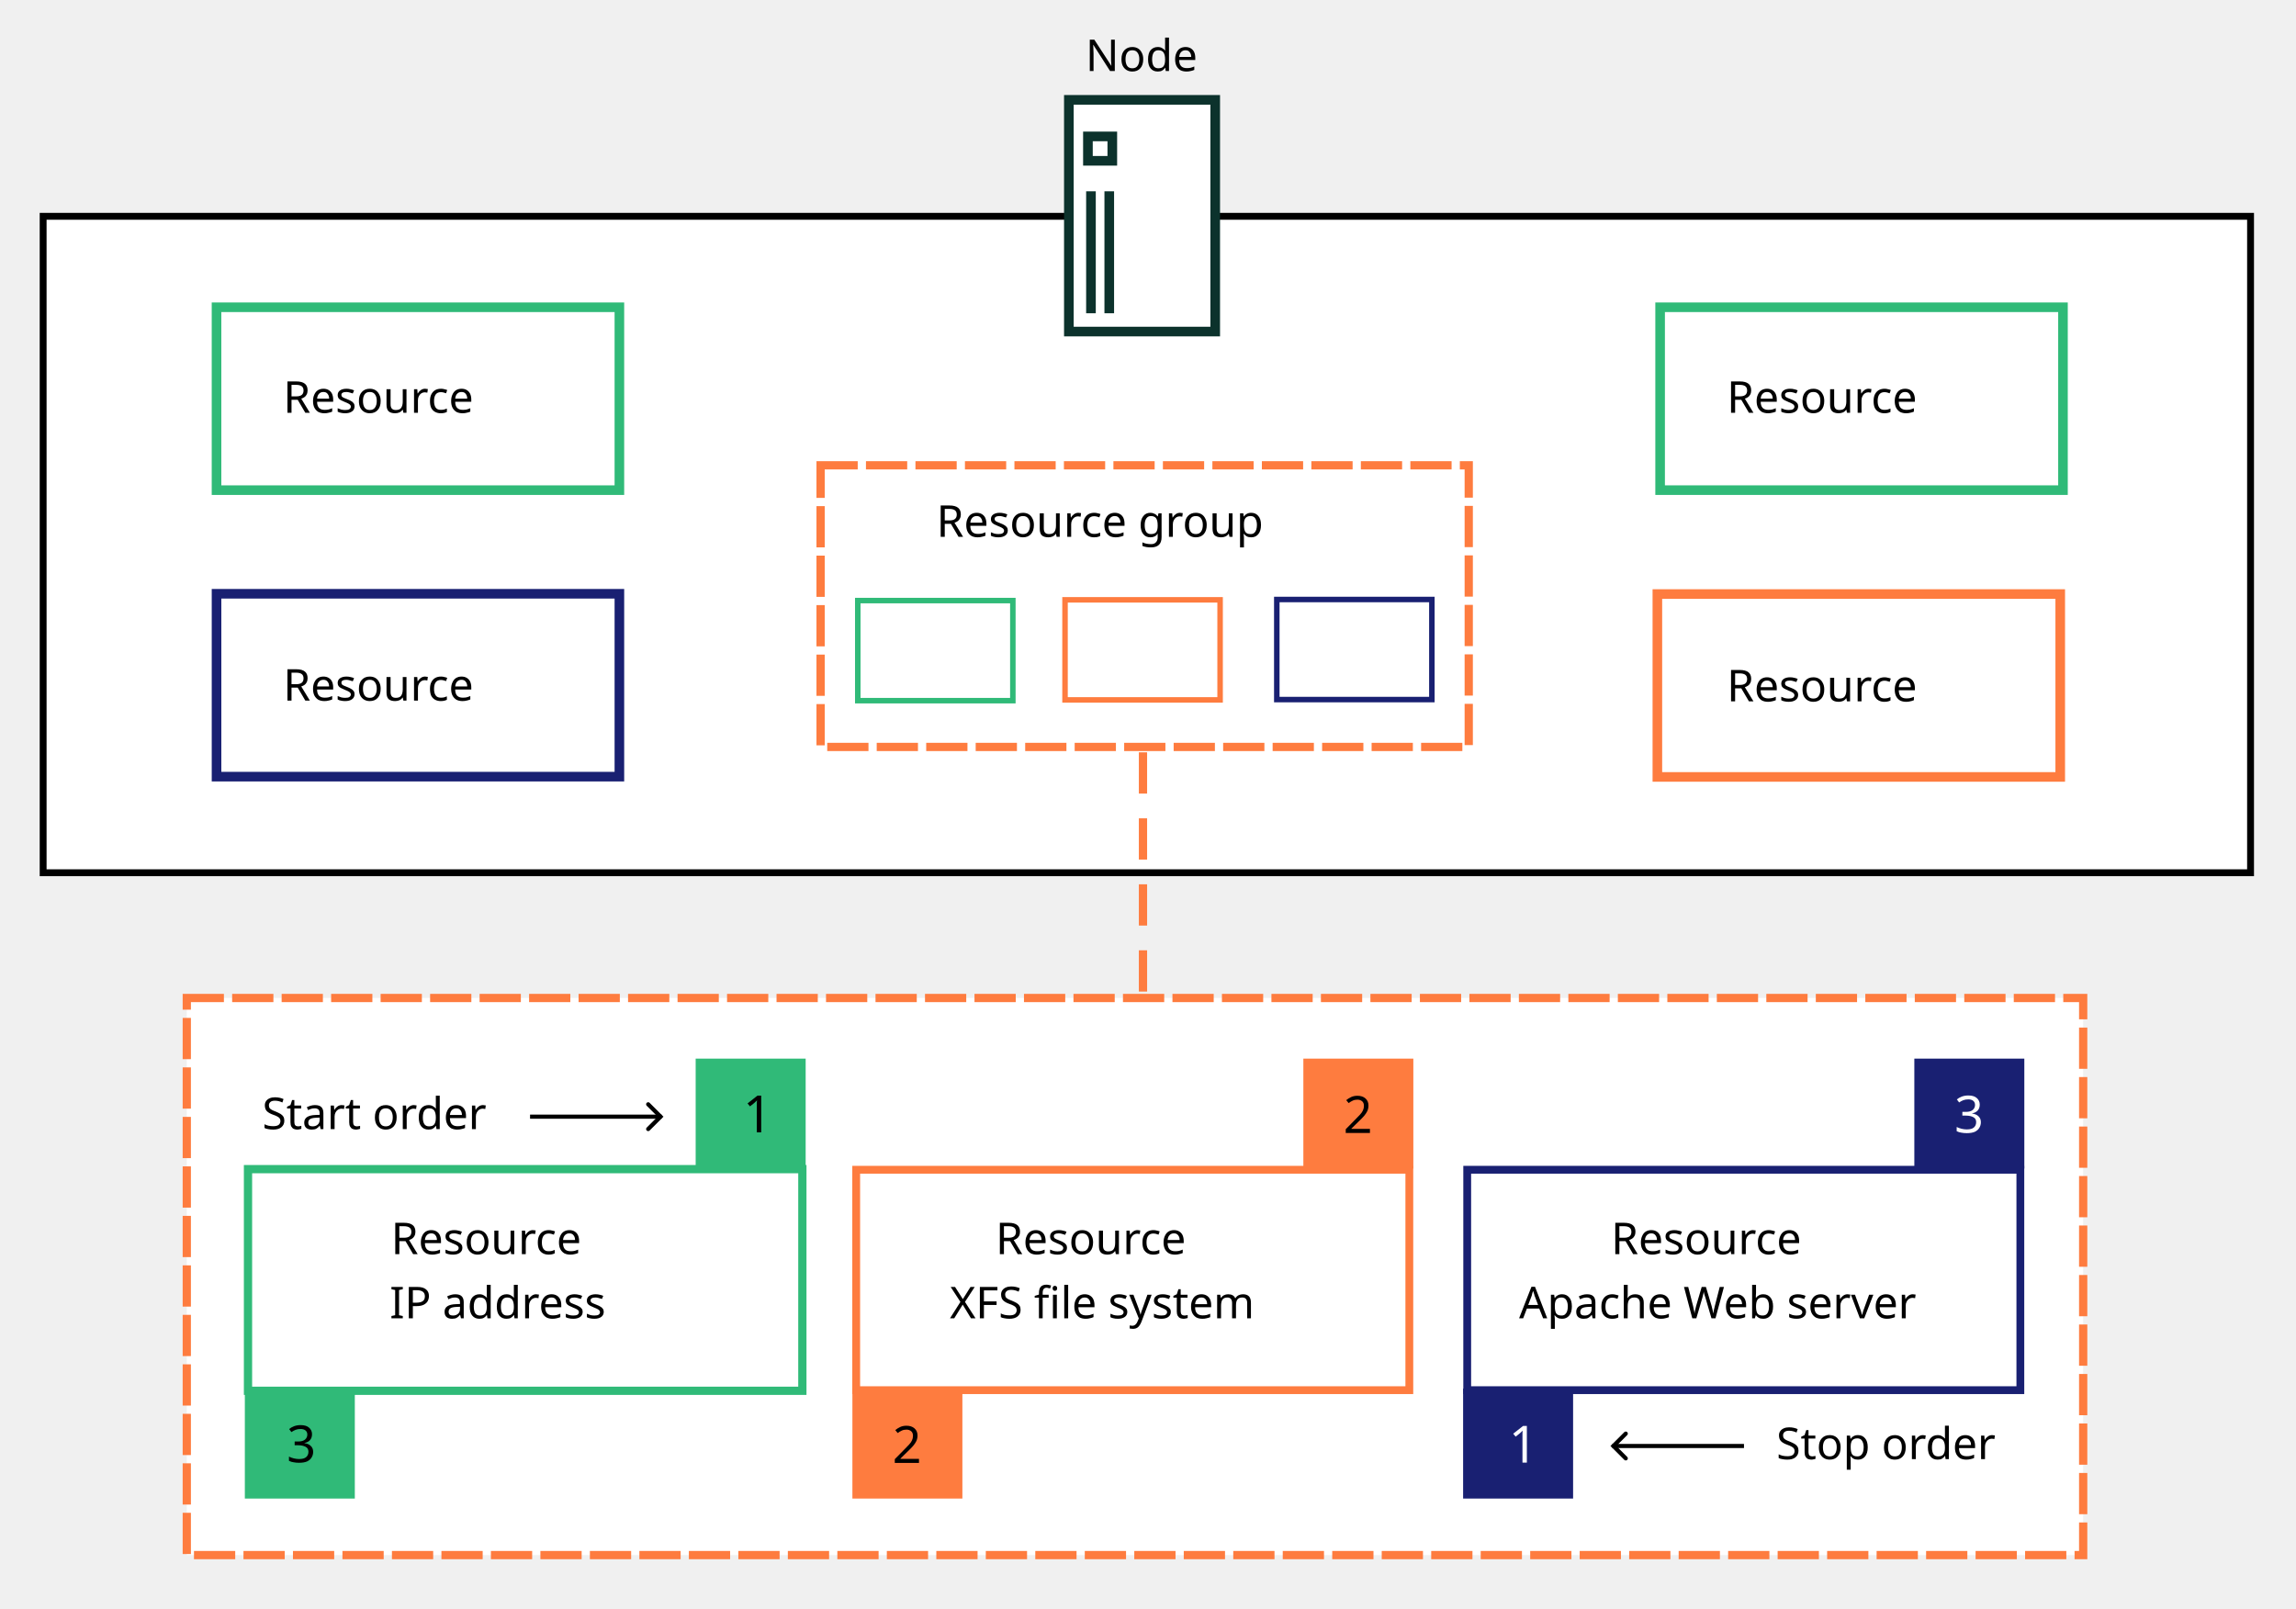
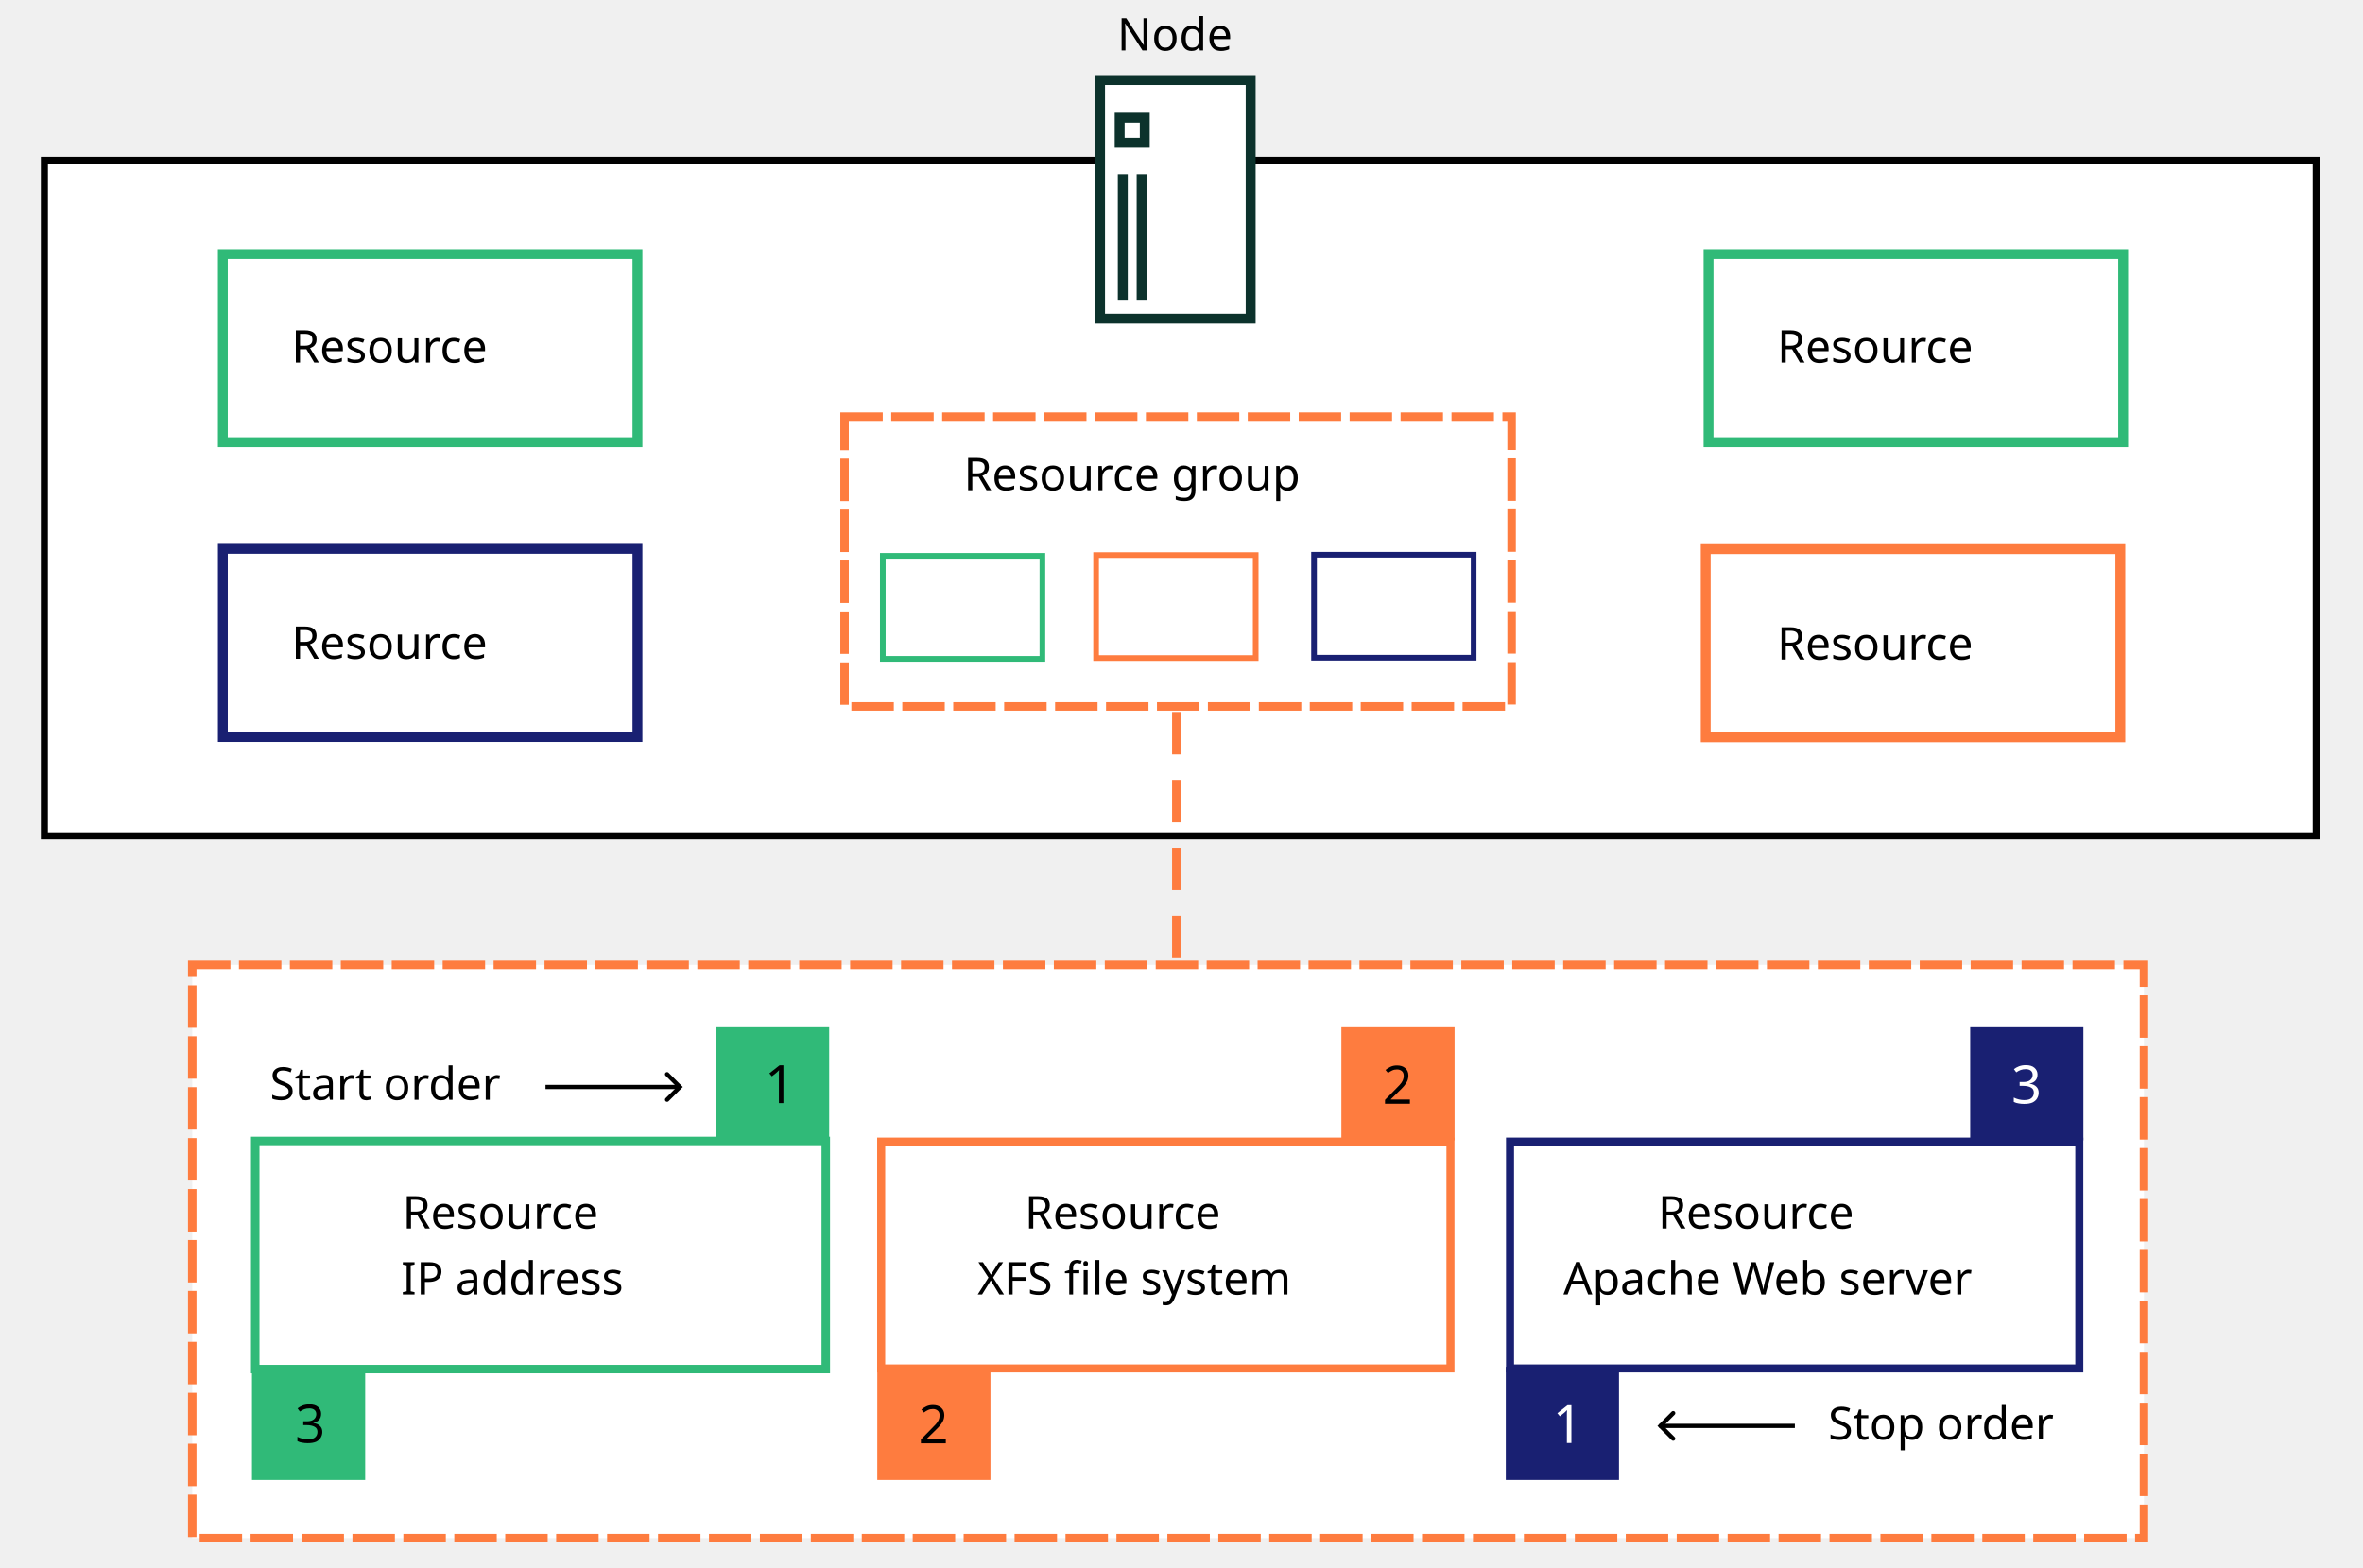
- <svg xmlns="http://www.w3.org/2000/svg" width="835" height="585" viewBox="0 0 220.927 154.781" version="1.1" id="svg22595">
+ <svg xmlns="http://www.w3.org/2000/svg" width="835" height="554" viewBox="0 0 220.927 146.579" version="1.1" id="svg22595">
  <defs id="defs22589">
    <marker style="overflow:visible" id="marker3" refX="0" refY="0" orient="auto-start-reverse" markerWidth="1" markerHeight="1" viewBox="0 0 1 1" preserveAspectRatio="xMidYMid">
      <path style="fill:none;stroke:context-stroke;stroke-width:1;stroke-linecap:round" d="M 3,-3 0,0 3,3" transform="rotate(180,0.125,0)" id="path3" />
    </marker>
    <marker style="overflow:visible" id="ArrowWideRounded" refX="0" refY="0" orient="auto-start-reverse" markerWidth="1" markerHeight="1" viewBox="0 0 1 1" preserveAspectRatio="xMidYMid">
      <path style="fill:none;stroke:context-stroke;stroke-width:1;stroke-linecap:round" d="M 3,-3 0,0 3,3" transform="rotate(180,0.125,0)" id="path2" />
    </marker>
    <marker markerWidth="3.061" markerHeight="4.707" refX="1.53" refY="2.354" orient="auto" id="marker8836481">
      <path style="fill:#ffffff;fill-opacity:0;stroke:#0c322c;stroke-width:1px;stroke-linecap:butt;stroke-linejoin:miter;stroke-opacity:1" d="M 0.354,0.354 2.354,2.354 0.354,4.354" id="path2261" />
    </marker>
    <marker markerWidth="3.061" markerHeight="4.707" refX="1.53" refY="2.354" orient="auto" id="marker88364815543">
      <path style="fill:#ffffff;fill-opacity:0;stroke:#c0c2c4;stroke-width:1px;stroke-linecap:butt;stroke-linejoin:miter;stroke-opacity:1" d="M 0.354,0.354 2.354,2.354 0.354,4.354" id="path24015" />
    </marker>
    <marker markerWidth="3.061" markerHeight="4.707" refX="1.53" refY="2.354" orient="auto" id="marker8836481-9">
      <path style="fill:#ffffff;fill-opacity:0;stroke:#0c322c;stroke-width:1px;stroke-linecap:butt;stroke-linejoin:miter;stroke-opacity:1" d="M 0.354,0.354 2.354,2.354 0.354,4.354" id="path2261-5" />
    </marker>
    <marker markerWidth="3.061" markerHeight="4.707" refX="1.53" refY="2.354" orient="auto" id="marker8836481-4">
      <path style="fill:#ffffff;fill-opacity:0;stroke:#0c322c;stroke-width:1px;stroke-linecap:butt;stroke-linejoin:miter;stroke-opacity:1" d="M 0.354,0.354 2.354,2.354 0.354,4.354" id="path2261-8" />
    </marker>
    <marker markerWidth="3.061" markerHeight="4.707" refX="1.53" refY="2.354" orient="auto" id="marker88364815543-1">
      <path style="fill:#ffffff;fill-opacity:0;stroke:#c0c2c4;stroke-width:1px;stroke-linecap:butt;stroke-linejoin:miter;stroke-opacity:1" d="M 0.354,0.354 2.354,2.354 0.354,4.354" id="path24015-7" />
    </marker>
    <marker markerWidth="3.061" markerHeight="4.707" refX="1.53" refY="2.354" orient="auto" id="marker88364815543-7">
      <path style="fill:#ffffff;fill-opacity:0;stroke:#c0c2c4;stroke-width:1px;stroke-linecap:butt;stroke-linejoin:miter;stroke-opacity:1" d="M 0.354,0.354 2.354,2.354 0.354,4.354" id="path24015-2" />
    </marker>
    <marker markerWidth="3.061" markerHeight="4.707" refX="1.53" refY="2.354" orient="auto" id="marker88364815543-10">
      <path style="fill:#ffffff;fill-opacity:0;stroke:#c0c2c4;stroke-width:1px;stroke-linecap:butt;stroke-linejoin:miter;stroke-opacity:1" d="M 0.354,0.354 2.354,2.354 0.354,4.354" id="path24015-6" />
    </marker>
    <marker markerWidth="3.061" markerHeight="4.707" refX="1.53" refY="2.354" orient="auto" id="marker88364815543-1-1">
      <path style="fill:#ffffff;fill-opacity:0;stroke:#c0c2c4;stroke-width:1px;stroke-linecap:butt;stroke-linejoin:miter;stroke-opacity:1" d="M 0.354,0.354 2.354,2.354 0.354,4.354" id="path24015-7-5" />
    </marker>
    <marker markerWidth="3.061" markerHeight="4.707" refX="1.53" refY="2.354" orient="auto" id="marker88364815543-7-9">
      <path style="fill:#ffffff;fill-opacity:0;stroke:#c0c2c4;stroke-width:1px;stroke-linecap:butt;stroke-linejoin:miter;stroke-opacity:1" d="M 0.354,0.354 2.354,2.354 0.354,4.354" id="path24015-2-4" />
    </marker>
    <marker markerWidth="3.061" markerHeight="4.707" refX="1.53" refY="2.354" orient="auto" id="marker88364815543409">
      <path style="fill:#ffffff;fill-opacity:0;stroke:#000000;stroke-width:1px;stroke-linecap:butt;stroke-linejoin:miter;stroke-opacity:1" d="M 0.354,0.354 2.354,2.354 0.354,4.354" id="path978" />
    </marker>
    <marker markerWidth="3.061" markerHeight="4.707" refX="1.53" refY="2.354" orient="auto" id="marker88364815543-12725">
      <path style="fill:#ffffff;fill-opacity:0;stroke:#000000;stroke-width:1px;stroke-linecap:butt;stroke-linejoin:miter;stroke-opacity:1" d="M 0.354,0.354 2.354,2.354 0.354,4.354" id="path981" />
    </marker>
    <marker markerWidth="3.061" markerHeight="4.707" refX="1.53" refY="2.354" orient="auto" id="marker88364815543-72040">
      <path style="fill:#ffffff;fill-opacity:0;stroke:#000000;stroke-width:1px;stroke-linecap:butt;stroke-linejoin:miter;stroke-opacity:1" d="M 0.354,0.354 2.354,2.354 0.354,4.354" id="path984" />
    </marker>
    <marker markerWidth="3.061" markerHeight="4.707" refX="1.53" refY="2.354" orient="auto" id="marker88364815543-7-96567">
      <path style="fill:#ffffff;fill-opacity:0;stroke:#000000;stroke-width:1px;stroke-linecap:butt;stroke-linejoin:miter;stroke-opacity:1" d="M 0.354,0.354 2.354,2.354 0.354,4.354" id="path987" />
    </marker>
    <marker markerWidth="3.061" markerHeight="4.707" refX="1.53" refY="2.354" orient="auto" id="marker88364815543-1-19210">
      <path style="fill:#ffffff;fill-opacity:0;stroke:#000000;stroke-width:1px;stroke-linecap:butt;stroke-linejoin:miter;stroke-opacity:1" d="M 0.354,0.354 2.354,2.354 0.354,4.354" id="path990" />
    </marker>
    <marker markerWidth="3.061" markerHeight="4.707" refX="1.53" refY="2.354" orient="auto" id="marker88364815543-104309">
      <path style="fill:#ffffff;fill-opacity:0;stroke:#000000;stroke-width:1px;stroke-linecap:butt;stroke-linejoin:miter;stroke-opacity:1" d="M 0.354,0.354 2.354,2.354 0.354,4.354" id="path993" />
    </marker>
    <marker markerWidth="3.061" markerHeight="4.707" refX="1.53" refY="2.354" orient="auto" id="marker88364815543409-3">
      <path style="fill:#ffffff;fill-opacity:0;stroke:#000000;stroke-width:1px;stroke-linecap:butt;stroke-linejoin:miter;stroke-opacity:1" d="M 0.354,0.354 2.354,2.354 0.354,4.354" id="path978-6" />
    </marker>
    <marker markerWidth="3.061" markerHeight="4.707" refX="1.53" refY="2.354" orient="auto" id="marker88364815543409-6">
      <path style="fill:#ffffff;fill-opacity:0;stroke:#000000;stroke-width:1px;stroke-linecap:butt;stroke-linejoin:miter;stroke-opacity:1" d="M 0.354,0.354 2.354,2.354 0.354,4.354" id="path978-8" />
    </marker>
    <marker markerWidth="3.061" markerHeight="4.707" refX="1.53" refY="2.354" orient="auto" id="marker88364815543409-64">
      <path style="fill:#ffffff;fill-opacity:0;stroke:#000000;stroke-width:1px;stroke-linecap:butt;stroke-linejoin:miter;stroke-opacity:1" d="M 0.354,0.354 2.354,2.354 0.354,4.354" id="path978-9" />
    </marker>
  </defs>
-   <rect style="fill:#ffffff;stroke:#000000;stroke-width:0.661;stroke-linecap:square;stroke-dasharray:none;paint-order:fill markers stroke;stop-color:#000000" id="rect23160" width="212.403" height="63.165" x="4.151" y="20.814" />
-   <rect style="fill:#ffffff;fill-opacity:1;stroke:#fe7c3f;stroke-width:0.794;stroke-linecap:square;stroke-dasharray:3.175, 1.587;stroke-dashoffset:0;stroke-opacity:1;paint-order:fill markers stroke;stop-color:#000000" id="rect23191-9-2-5-0" width="182.476" height="53.606" x="17.973" y="96.032" />
-   <text xml:space="preserve" style="font-style:normal;font-variant:normal;font-weight:500;font-stretch:normal;font-size:4.233px;line-height:1.25;font-family:Poppins;-inkscape-font-specification:'Poppins Medium';letter-spacing:0px;fill:#000000;stroke:#ffffff;stroke-width:0.265" x="25.235" y="108.649" id="text23168">
-     <tspan id="tspan23166" x="25.235" y="108.649" style="font-style:normal;font-variant:normal;font-weight:500;font-stretch:normal;font-size:4.233px;font-family:Poppins;-inkscape-font-specification:'Poppins Medium';fill:#000000;stroke:none;stroke-width:0.265">Start order</tspan>
+   <rect style="fill:#ffffff;stroke:#000000;stroke-width:0.661;stroke-linecap:square;stroke-dasharray:none;paint-order:fill markers stroke;stop-color:#000000" id="rect23160" width="212.403" height="63.165" x="4.151" y="14.993" />
+   <rect style="fill:#ffffff;fill-opacity:1;stroke:#fe7c3f;stroke-width:0.794;stroke-linecap:square;stroke-dasharray:3.175, 1.587;stroke-dashoffset:0;stroke-opacity:1;paint-order:fill markers stroke;stop-color:#000000" id="rect23191-9-2-5-0" width="182.476" height="53.606" x="17.973" y="90.211" />
+   <text xml:space="preserve" style="font-style:normal;font-variant:normal;font-weight:500;font-stretch:normal;font-size:4.233px;line-height:1.25;font-family:Poppins;-inkscape-font-specification:'Poppins Medium';letter-spacing:0px;fill:#000000;stroke:#ffffff;stroke-width:0.265" x="25.235" y="102.828" id="text23168">
+     <tspan id="tspan23166" x="25.235" y="102.828" style="font-style:normal;font-variant:normal;font-weight:500;font-stretch:normal;font-size:4.233px;font-family:Poppins;-inkscape-font-specification:'Poppins Medium';fill:#000000;stroke:none;stroke-width:0.265">Start order</tspan>
  </text>
-   <text xml:space="preserve" style="font-style:normal;font-variant:normal;font-weight:500;font-stretch:normal;font-size:4.233px;line-height:1.25;font-family:Poppins;-inkscape-font-specification:'Poppins Medium';letter-spacing:0px;fill:#000000;stroke:#ffffff;stroke-width:0.265" x="170.928" y="140.41" id="text23168-8">
-     <tspan id="tspan23166-9" x="170.928" y="140.41" style="font-style:normal;font-variant:normal;font-weight:500;font-stretch:normal;font-size:4.233px;font-family:Poppins;-inkscape-font-specification:'Poppins Medium';fill:#000000;stroke:none;stroke-width:0.265">Stop order</tspan>
+   <text xml:space="preserve" style="font-style:normal;font-variant:normal;font-weight:500;font-stretch:normal;font-size:4.233px;line-height:1.25;font-family:Poppins;-inkscape-font-specification:'Poppins Medium';letter-spacing:0px;fill:#000000;stroke:#ffffff;stroke-width:0.265" x="170.928" y="134.589" id="text23168-8">
+     <tspan id="tspan23166-9" x="170.928" y="134.589" style="font-style:normal;font-variant:normal;font-weight:500;font-stretch:normal;font-size:4.233px;font-family:Poppins;-inkscape-font-specification:'Poppins Medium';fill:#000000;stroke:none;stroke-width:0.265">Stop order</tspan>
  </text>
-   <path style="fill:none;stroke:#000000;stroke-width:0.397;stroke-linecap:square;stroke-linejoin:miter;stroke-miterlimit:4;stroke-dasharray:none;stroke-opacity:1;marker-end:url(#ArrowWideRounded)" d="M 51.202,107.451 H 63.461" id="path2233" />
-   <path style="fill:none;stroke:#000000;stroke-width:0.397;stroke-linecap:square;stroke-linejoin:miter;stroke-miterlimit:4;stroke-dasharray:none;stroke-opacity:1;marker-end:url(#marker3)" d="M 167.612,139.14 H 155.343" id="path2233-26" />
-   <g id="g10">
+   <path style="fill:none;stroke:#000000;stroke-width:0.397;stroke-linecap:square;stroke-linejoin:miter;stroke-miterlimit:4;stroke-dasharray:none;stroke-opacity:1;marker-end:url(#ArrowWideRounded)" d="M 51.202,101.63 H 63.461" id="path2233" />
+   <path style="fill:none;stroke:#000000;stroke-width:0.397;stroke-linecap:square;stroke-linejoin:miter;stroke-miterlimit:4;stroke-dasharray:none;stroke-opacity:1;marker-end:url(#marker3)" d="M 167.612,133.319 H 155.343" id="path2233-26" />
+   <g id="g10" transform="translate(0,-5.820841)">
    <rect style="fill:#ffffff;fill-opacity:1;stroke:#30ba78;stroke-width:0.794;stroke-linecap:square;stroke-dasharray:none;paint-order:fill markers stroke;stop-color:#000000" id="rect23191" width="53.342" height="21.328" x="23.863" y="112.5" />
    <text xml:space="preserve" style="font-size:4.233px;line-height:1.25;font-family:Poppins, Mediun;-inkscape-font-specification:'Poppins, Mediun';letter-spacing:0px;stroke-width:0.265" x="50.635" y="120.682" id="text24470">
      <tspan id="tspan24468" x="50.635" y="120.682" style="font-style:normal;font-variant:normal;font-weight:500;font-stretch:normal;font-size:4.233px;font-family:Poppins;-inkscape-font-specification:'Poppins Medium';text-align:center;text-anchor:middle;stroke-width:0.265">Resource</tspan>
      <tspan x="50.635" y="126.855" style="font-style:normal;font-variant:normal;font-weight:normal;font-stretch:normal;font-size:4.233px;font-family:Poppins;-inkscape-font-specification:'Poppins Medium';text-align:center;text-anchor:middle;stroke-width:0.265" id="tspan24472">IP address</tspan>
    </text>
  </g>
-   <g id="g9">
+   <g id="g9" transform="translate(0,-5.820841)">
    <g id="g23295" transform="translate(38.10019,-14.55208)">
      <rect style="fill:#fe7c3f;fill-opacity:1;stroke:none;stroke-width:0.794;stroke-linecap:square;paint-order:fill markers stroke;stop-color:#000000" id="rect23252-6" width="10.583" height="10.583" x="87.312" y="116.417" />
      <text xml:space="preserve" style="font-size:4.939px;line-height:1.25;font-family:Poppins, Mediun;-inkscape-font-specification:'Poppins, Mediun';letter-spacing:0px;stroke-width:0.265" x="91.155" y="123.57" id="text23281">
        <tspan id="tspan23279" x="91.155" y="123.57" style="font-style:normal;font-variant:normal;font-weight:500;font-stretch:normal;font-size:4.939px;font-family:Poppins;-inkscape-font-specification:'Poppins Medium';stroke-width:0.265">2</tspan>
      </text>
    </g>
    <g id="g23295-8" transform="translate(-5.291553,17.19799)">
      <rect style="fill:#fe7c3f;fill-opacity:1;stroke:none;stroke-width:0.794;stroke-linecap:square;paint-order:fill markers stroke;stop-color:#000000" id="rect23252-6-7" width="10.583" height="10.583" x="87.312" y="116.417" />
      <text xml:space="preserve" style="font-size:4.939px;line-height:1.25;font-family:Poppins, Mediun;-inkscape-font-specification:'Poppins, Mediun';letter-spacing:0px;stroke-width:0.265" x="91.155" y="123.57" id="text23281-9">
        <tspan id="tspan23279-2" x="91.155" y="123.57" style="font-style:normal;font-variant:normal;font-weight:500;font-stretch:normal;font-size:4.939px;font-family:Poppins;-inkscape-font-specification:'Poppins Medium';stroke-width:0.265">2</tspan>
      </text>
    </g>
    <rect style="fill:#ffffff;fill-opacity:1;stroke:#fe7c3f;stroke-width:0.751;stroke-linecap:square;paint-order:fill markers stroke;stop-color:#000000" id="rect23191-9" width="53.224" height="21.209" x="82.385" y="112.559" />
    <text xml:space="preserve" style="font-size:4.233px;line-height:1.25;font-family:Poppins, Mediun;-inkscape-font-specification:'Poppins, Mediun';letter-spacing:0px;stroke-width:0.265" x="108.81" y="120.682" id="text24470-1">
      <tspan x="108.81" y="120.682" style="font-style:normal;font-variant:normal;font-weight:500;font-stretch:normal;font-size:4.233px;font-family:Poppins;-inkscape-font-specification:'Poppins Medium';text-align:center;text-anchor:middle;stroke-width:0.265" id="tspan24472-7">Resource</tspan>
      <tspan x="108.81" y="126.855" style="font-style:normal;font-variant:normal;font-weight:normal;font-stretch:normal;font-size:4.233px;font-family:Poppins;-inkscape-font-specification:'Poppins Medium';text-align:center;text-anchor:middle;stroke-width:0.265" id="tspan24551">XFS file system</tspan>
    </text>
  </g>
-   <g id="g8">
+   <g id="g8" transform="translate(0,-5.820841)">
    <g id="g23300-3" transform="translate(53.4725,-25.13537)">
      <rect style="fill:#192072;fill-opacity:1;stroke:none;stroke-width:0.794;stroke-linecap:square;paint-order:fill markers stroke;stop-color:#000000" id="rect23252-64-7" width="10.583" height="10.583" x="87.312" y="158.75" />
      <text xml:space="preserve" style="font-style:normal;font-variant:normal;font-weight:500;font-stretch:normal;font-size:4.939px;line-height:1.25;font-family:Poppins;-inkscape-font-specification:'Poppins Medium';letter-spacing:0px;fill:#ffffff;stroke-width:0.265" x="91.696" y="165.874" id="text23285-5">
        <tspan id="tspan23283-9" x="91.696" y="165.874" style="font-style:normal;font-variant:normal;font-weight:500;font-stretch:normal;font-size:4.939px;font-family:Poppins;-inkscape-font-specification:'Poppins Medium';fill:#ffffff;stroke-width:0.265">1</tspan>
      </text>
    </g>
    <g id="g23300" transform="translate(96.89055,-56.88526)">
      <rect style="fill:#192072;fill-opacity:1;stroke:none;stroke-width:0.794;stroke-linecap:square;paint-order:fill markers stroke;stop-color:#000000" id="rect23252-64" width="10.583" height="10.583" x="87.312" y="158.75" />
      <text xml:space="preserve" style="font-style:normal;font-variant:normal;font-weight:500;font-stretch:normal;font-size:4.939px;line-height:1.25;font-family:Poppins;-inkscape-font-specification:'Poppins Medium';letter-spacing:0px;fill:#ffffff;stroke-width:0.265" x="91.167" y="165.874" id="text23285">
        <tspan id="tspan23283" x="91.167" y="165.874" style="font-style:normal;font-variant:normal;font-weight:500;font-stretch:normal;font-size:4.939px;font-family:Poppins;-inkscape-font-specification:'Poppins Medium';fill:#ffffff;stroke-width:0.265">3</tspan>
      </text>
    </g>
    <rect style="fill:#ffffff;fill-opacity:1;stroke:#192072;stroke-width:0.751;stroke-linecap:square;paint-order:fill markers stroke;stop-color:#000000" id="rect23191-2" width="53.224" height="21.209" x="141.179" y="112.559" />
    <text xml:space="preserve" style="font-size:4.233px;line-height:1.25;font-family:Poppins, Mediun;-inkscape-font-specification:'Poppins, Mediun';letter-spacing:0px;stroke-width:0.265" x="168.029" y="120.682" id="text24470-1-1">
      <tspan x="168.029" y="120.682" style="font-style:normal;font-variant:normal;font-weight:500;font-stretch:normal;font-size:4.233px;font-family:Poppins;-inkscape-font-specification:'Poppins Medium';text-align:center;text-anchor:middle;stroke-width:0.265" id="tspan24551-5">Resource</tspan>
      <tspan x="168.029" y="126.855" style="font-style:normal;font-variant:normal;font-weight:normal;font-stretch:normal;font-size:4.233px;font-family:Poppins;-inkscape-font-specification:'Poppins Medium';text-align:center;text-anchor:middle;stroke-width:0.265" id="tspan24576">Apache Web server</tspan>
    </text>
  </g>
-   <g id="g23290" transform="translate(-20.37282,30.4271)">
+   <g id="g23290" transform="translate(-20.37282,24.60626)">
    <rect style="fill:#30ba78;fill-opacity:1;stroke:none;stroke-width:0.794;stroke-linecap:square;paint-order:fill markers stroke;stop-color:#000000" id="rect23252" width="10.583" height="10.583" x="87.312" y="71.438" />
    <text xml:space="preserve" style="font-size:4.939px;line-height:1.25;font-family:Poppins, Mediun;-inkscape-font-specification:'Poppins, Mediun';letter-spacing:0px;stroke-width:0.265" x="91.868" y="78.529" id="text23277">
      <tspan id="tspan23275" x="91.868" y="78.529" style="font-style:normal;font-variant:normal;font-weight:500;font-stretch:normal;font-size:4.939px;font-family:Poppins;-inkscape-font-specification:'Poppins Medium';fill:#000000;stroke-width:0.265">1</tspan>
    </text>
  </g>
-   <g id="g23290-3" transform="translate(-63.7534,62.17714)">
+   <g id="g23290-3" transform="translate(-63.7534,56.3563)">
    <rect style="fill:#30ba78;fill-opacity:1;stroke:none;stroke-width:0.794;stroke-linecap:square;paint-order:fill markers stroke;stop-color:#000000" id="rect23252-60" width="10.583" height="10.583" x="87.312" y="71.438" />
    <text xml:space="preserve" style="font-size:4.939px;line-height:1.25;font-family:Poppins, Mediun;-inkscape-font-specification:'Poppins, Mediun';letter-spacing:0px;stroke-width:0.265" x="91.339" y="78.529" id="text23277-6">
      <tspan id="tspan23275-2" x="91.339" y="78.529" style="font-style:normal;font-variant:normal;font-weight:500;font-stretch:normal;font-size:4.939px;font-family:Poppins;-inkscape-font-specification:'Poppins Medium';fill:#000000;stroke-width:0.265">3</tspan>
    </text>
  </g>
-   <g id="layer1-3" transform="matrix(0.8550012,0,0,0.8550012,104.9131,21.88635)" style="stroke-width:1.083;stroke-dasharray:none">
+   <g id="layer1-3" transform="matrix(0.8550012,0,0,0.8550012,104.9131,19.76968)" style="stroke-width:1.083;stroke-dasharray:none">
    <g id="g1067" transform="translate(-0.5291669,-1.85208)" style="stroke-width:1.083;stroke-dasharray:none">
      <g id="g1074" transform="matrix(2.593742,0,0,2.593742,-6.688959,-13.19605)" style="stroke-width:0.418;stroke-dasharray:none">
        <rect style="fill:#ffffff;stroke:#0c322c;stroke-width:0.418;stroke-linecap:square;stroke-miterlimit:4;stroke-dasharray:none;paint-order:fill markers stroke" id="rect2052" width="6.35" height="10.054" x="1.852" y="0.265" />
        <g id="g2062" transform="translate(-0.0992185)" style="stroke-width:0.418;stroke-dasharray:none">
          <path style="fill:#0c322c;stroke:#0c322c;stroke-width:0.418;stroke-linecap:butt;stroke-linejoin:miter;stroke-miterlimit:4;stroke-dasharray:none;stroke-opacity:1" d="M 2.91,4.233 V 9.525" id="path2054" />
          <path style="fill:#0c322c;stroke:#0c322c;stroke-width:0.418;stroke-linecap:butt;stroke-linejoin:miter;stroke-miterlimit:4;stroke-dasharray:none;stroke-opacity:1" d="M 3.704,4.233 V 9.525" id="path2056" />
        </g>
        <rect style="fill:none;stroke:#0c322c;stroke-width:0.418;stroke-linecap:square;stroke-miterlimit:4;stroke-dasharray:none;paint-order:fill markers stroke" id="rect2058" width="1.058" height="1.058" x="2.679" y="1.852" />
      </g>
    </g>
    <text xml:space="preserve" style="font-size:4.233px;line-height:1.25;font-family:Poppins;-inkscape-font-specification:'Poppins, Normal';letter-spacing:0px;stroke-width:0.265" x="104.458" y="6.837" id="text943-7" transform="matrix(1.169589,0,0,1.169589,-122.7052,-25.59803)">
      <tspan id="tspan941-5" x="104.458" y="6.837" style="font-style:normal;font-variant:normal;font-weight:500;font-stretch:normal;font-size:4.233px;font-family:Poppins;-inkscape-font-specification:'Poppins Medium';stroke-width:0.265">Node</tspan>
    </text>
  </g>
-   <g id="g7">
+   <g id="g7" transform="translate(0,-5.820841)">
    <rect style="fill:#ffffff;fill-opacity:1;stroke:#30ba78;stroke-width:0.923;stroke-linecap:square;stroke-dasharray:none;stroke-opacity:1;paint-order:fill markers stroke;stop-color:#000000" id="rect23191-3" width="38.765" height="17.598" x="20.834" y="29.566" />
    <text xml:space="preserve" style="font-size:4.233px;line-height:1.25;font-family:Poppins, Mediun;-inkscape-font-specification:'Poppins, Mediun';letter-spacing:0px;stroke-width:0.265" x="40.261" y="39.719" id="text24470-9">
      <tspan id="tspan24468-7" x="40.261" y="39.719" style="font-style:normal;font-variant:normal;font-weight:500;font-stretch:normal;font-size:4.233px;font-family:Poppins;-inkscape-font-specification:'Poppins Medium';text-align:center;text-anchor:middle;stroke-width:0.265">Resource</tspan>
      <tspan x="40.261" y="45.893" style="font-style:normal;font-variant:normal;font-weight:500;font-stretch:normal;font-size:4.233px;font-family:Poppins;-inkscape-font-specification:'Poppins Medium';text-align:center;text-anchor:middle;stroke-width:0.265" id="tspan24472-3" />
    </text>
  </g>
-   <g id="g6">
+   <g id="g6" transform="translate(0,-5.820841)">
    <rect style="fill:#ffffff;fill-opacity:1;stroke:#fe7c3f;stroke-width:0.923;stroke-linecap:square;stroke-dasharray:none;stroke-opacity:1;paint-order:fill markers stroke;stop-color:#000000" id="rect23191-3-2" width="38.765" height="17.598" x="159.476" y="57.161" />
    <text xml:space="preserve" style="font-size:4.233px;line-height:1.25;font-family:Poppins, Mediun;-inkscape-font-specification:'Poppins, Mediun';letter-spacing:0px;stroke-width:0.265" x="179.168" y="67.486" id="text24470-9-0">
      <tspan id="tspan24468-7-3" x="179.168" y="67.486" style="font-style:normal;font-variant:normal;font-weight:500;font-stretch:normal;font-size:4.233px;font-family:Poppins;-inkscape-font-specification:'Poppins Medium';text-align:center;text-anchor:middle;stroke-width:0.265">Resource</tspan>
      <tspan x="179.168" y="73.66" style="font-style:normal;font-variant:normal;font-weight:500;font-stretch:normal;font-size:4.233px;font-family:Poppins;-inkscape-font-specification:'Poppins Medium';text-align:center;text-anchor:middle;stroke-width:0.265" id="tspan24472-3-6" />
    </text>
  </g>
-   <g id="g5">
+   <g id="g5" transform="translate(0,-5.820841)">
    <rect style="fill:#ffffff;fill-opacity:1;stroke:#192072;stroke-width:0.923;stroke-linecap:square;stroke-dasharray:none;stroke-opacity:1;paint-order:fill markers stroke;stop-color:#000000" id="rect23191-2-9" width="38.764" height="17.597" x="20.835" y="57.135" />
    <text xml:space="preserve" style="font-size:4.233px;line-height:1.25;font-family:Poppins, Mediun;-inkscape-font-specification:'Poppins, Mediun';letter-spacing:0px;stroke-width:0.265" x="40.261" y="67.416" id="text24470-9-6">
      <tspan id="tspan24468-7-32" x="40.261" y="67.416" style="font-style:normal;font-variant:normal;font-weight:500;font-stretch:normal;font-size:4.233px;font-family:Poppins;-inkscape-font-specification:'Poppins Medium';text-align:center;text-anchor:middle;stroke-width:0.265">Resource</tspan>
      <tspan x="40.261" y="73.589" style="font-style:normal;font-variant:normal;font-weight:500;font-stretch:normal;font-size:4.233px;font-family:Poppins;-inkscape-font-specification:'Poppins Medium';text-align:center;text-anchor:middle;stroke-width:0.265" id="tspan24472-3-0" />
    </text>
  </g>
-   <g id="g4">
+   <g id="g4" transform="translate(0,-5.820841)">
    <rect style="fill:#ffffff;fill-opacity:1;stroke:#30ba78;stroke-width:0.923;stroke-linecap:square;stroke-dasharray:none;stroke-opacity:1;paint-order:fill markers stroke;stop-color:#000000" id="rect23191-2-9-0" width="38.764" height="17.597" x="159.741" y="29.566" />
    <text xml:space="preserve" style="font-size:4.233px;line-height:1.25;font-family:Poppins, Mediun;-inkscape-font-specification:'Poppins, Mediun';letter-spacing:0px;stroke-width:0.265" x="179.168" y="39.719" id="text24470-9-4">
      <tspan id="tspan24468-7-7" x="179.168" y="39.719" style="font-style:normal;font-variant:normal;font-weight:500;font-stretch:normal;font-size:4.233px;font-family:Poppins;-inkscape-font-specification:'Poppins Medium';text-align:center;text-anchor:middle;stroke-width:0.265">Resource</tspan>
      <tspan x="179.168" y="45.893" style="font-style:normal;font-variant:normal;font-weight:500;font-stretch:normal;font-size:4.233px;font-family:Poppins;-inkscape-font-specification:'Poppins Medium';text-align:center;text-anchor:middle;stroke-width:0.265" id="tspan24472-3-8" />
    </text>
  </g>
-   <g id="g3">
+   <g id="g3" transform="translate(0,-5.820841)">
    <rect style="fill:#ffffff;fill-opacity:1;stroke:#fe7c3f;stroke-width:0.794;stroke-linecap:square;stroke-dasharray:3.175, 1.587;stroke-dashoffset:0;stroke-opacity:1;paint-order:fill markers stroke;stop-color:#000000" id="rect23191-9-2-5" width="62.366" height="27.1" x="78.96" y="44.774" />
    <rect style="fill:#ffffff;fill-opacity:1;stroke:#30ba78;stroke-width:0.529;stroke-linecap:square;stroke-dasharray:none;paint-order:fill markers stroke;stop-color:#000000" id="rect23191-3-4" width="14.922" height="9.631" x="82.537" y="57.79" />
    <rect style="fill:#ffffff;fill-opacity:1;stroke:#192072;stroke-width:0.529;stroke-linecap:square;stroke-dasharray:none;paint-order:fill markers stroke;stop-color:#000000" id="rect23191-2-9-6" width="14.922" height="9.63" x="122.856" y="57.686" />
    <rect style="fill:#ffffff;fill-opacity:1;stroke:#fe7c3f;stroke-width:0.529;stroke-linecap:square;stroke-dasharray:none;paint-order:fill markers stroke;stop-color:#000000" id="rect23191-9-2-0" width="14.922" height="9.63" x="102.479" y="57.718" />
    <text xml:space="preserve" style="font-size:4.233px;line-height:1.25;font-family:Poppins, Mediun;-inkscape-font-specification:'Poppins, Mediun';letter-spacing:0px;stroke-width:0.265" x="109.691" y="51.654" id="text24470-9-2-7">
      <tspan id="tspan24468-7-9-6" x="109.691" y="51.654" style="font-style:normal;font-variant:normal;font-weight:500;font-stretch:normal;font-size:4.233px;font-family:Poppins;-inkscape-font-specification:'Poppins Medium';text-align:center;text-anchor:middle;stroke-width:0.265">Resource group</tspan>
      <tspan x="109.691" y="57.828" style="font-style:normal;font-variant:normal;font-weight:500;font-stretch:normal;font-size:4.233px;font-family:Poppins;-inkscape-font-specification:'Poppins Medium';text-align:center;text-anchor:middle;stroke-width:0.265" id="tspan24472-3-3-5" />
    </text>
  </g>
-   <path style="fill:none;stroke:#fe7c3f;stroke-width:0.794;stroke-linecap:square;stroke-linejoin:miter;stroke-miterlimit:4;stroke-dasharray:3.175, 3.175;stroke-dashoffset:0;stroke-opacity:1" d="M 109.981,72.789 V 97.19" id="path2233-4" />
+   <path style="fill:none;stroke:#fe7c3f;stroke-width:0.794;stroke-linecap:square;stroke-linejoin:miter;stroke-miterlimit:4;stroke-dasharray:3.175, 3.175;stroke-dashoffset:0;stroke-opacity:1" d="M 109.981,66.968 V 91.369" id="path2233-4" />
</svg>
